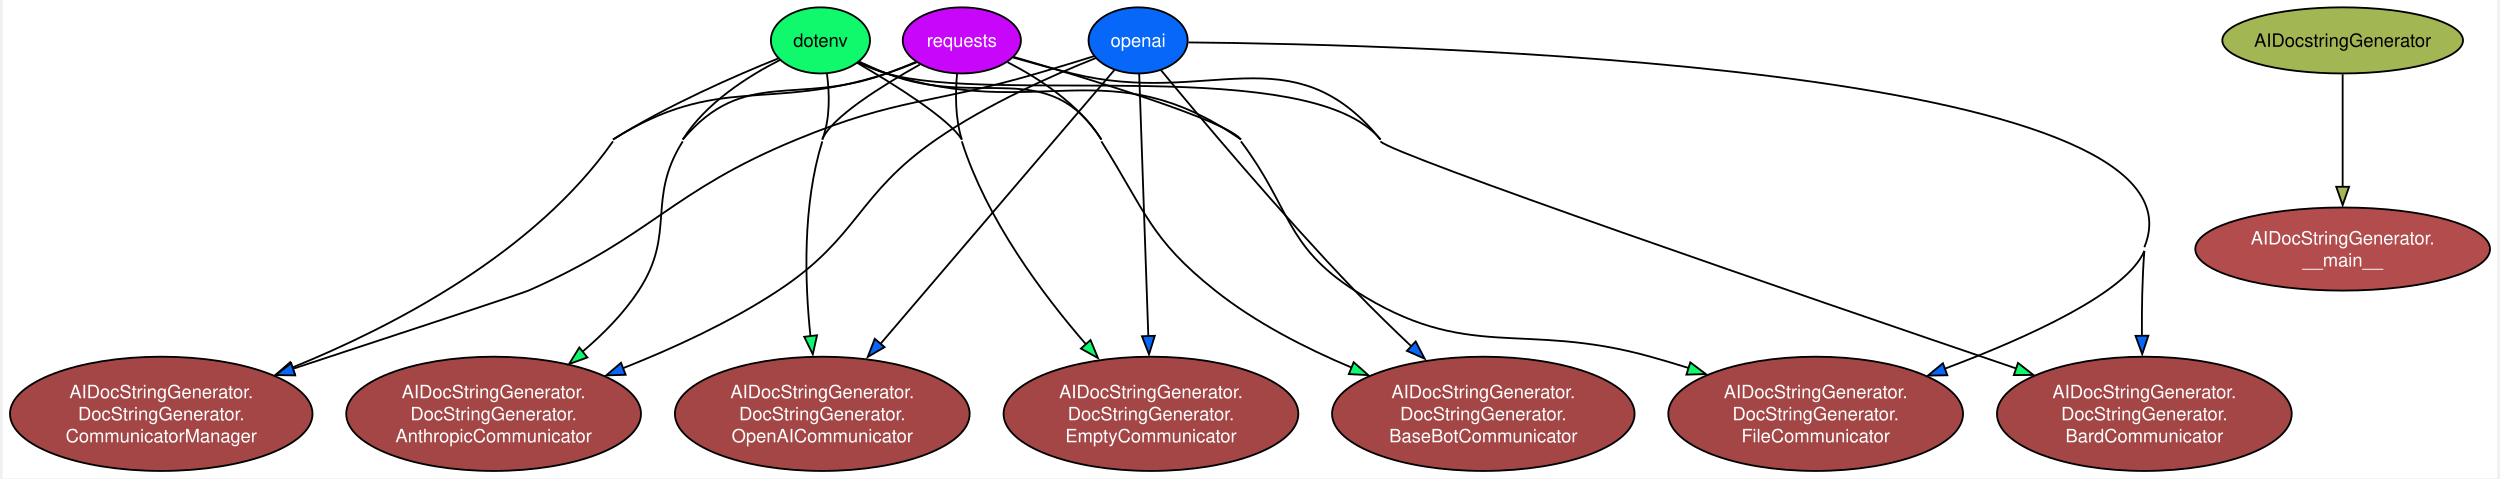
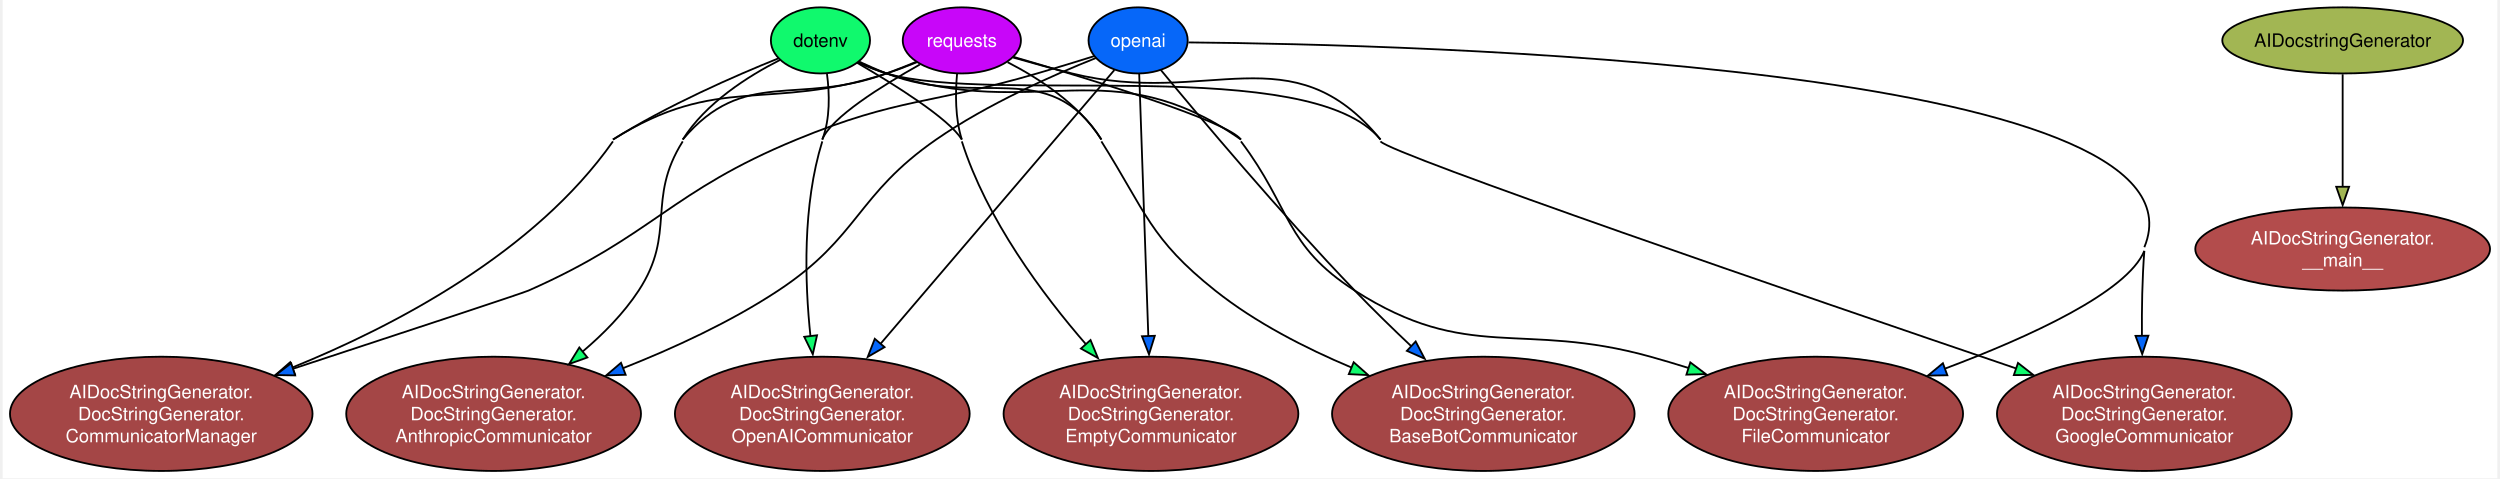
<svg xmlns="http://www.w3.org/2000/svg" width="1359pt" height="260pt" viewBox="0.00 0.00 1358.63 260.48">
  <g id="graph0" class="graph" transform="scale(1 1) rotate(0) translate(4 256.48)">
    <style>.edge&gt;path:hover{stroke-width:8}</style>
    <polygon fill="white" stroke="none" points="-4,4 -4,-256.48 1354.63,-256.48 1354.63,4 -4,4" />
    <g id="node1" class="node">
      <style>.edge&gt;path:hover{stroke-width:8}</style>
      <ellipse fill="#a44646" stroke="black" cx="1162.38" cy="-31.11" rx="80.26" ry="31.11" />
      <text text-anchor="middle" x="1162.38" y="-39.61" font-family="Helvetica,sans-Serif" font-size="10.00" fill="#ffffff">AIDocStringGenerator.</text>
      <text text-anchor="middle" x="1162.38" y="-27.61" font-family="Helvetica,sans-Serif" font-size="10.00" fill="#ffffff">DocStringGenerator.</text>
-       <text text-anchor="middle" x="1162.38" y="-15.61" font-family="Helvetica,sans-Serif" font-size="10.00" fill="#ffffff">BardCommunicator</text>
+       <text text-anchor="middle" x="1162.38" y="-15.61" font-family="Helvetica,sans-Serif" font-size="10.00" fill="#ffffff">GoogleCommunicator</text>
    </g>
    <g id="node2" class="node">
      <style>.edge&gt;path:hover{stroke-width:8}</style>
      <ellipse fill="#a44646" stroke="black" cx="802.38" cy="-31.11" rx="82.38" ry="31.11" />
      <text text-anchor="middle" x="802.38" y="-39.61" font-family="Helvetica,sans-Serif" font-size="10.00" fill="#ffffff">AIDocStringGenerator.</text>
      <text text-anchor="middle" x="802.38" y="-27.61" font-family="Helvetica,sans-Serif" font-size="10.00" fill="#ffffff">DocStringGenerator.</text>
      <text text-anchor="middle" x="802.38" y="-15.61" font-family="Helvetica,sans-Serif" font-size="10.00" fill="#ffffff">BaseBotCommunicator</text>
    </g>
    <g id="node3" class="node">
      <style>.edge&gt;path:hover{stroke-width:8}</style>
      <ellipse fill="#a44646" stroke="black" cx="263.38" cy="-31.11" rx="80.26" ry="31.11" />
      <text text-anchor="middle" x="263.38" y="-39.61" font-family="Helvetica,sans-Serif" font-size="10.00" fill="#ffffff">AIDocStringGenerator.</text>
      <text text-anchor="middle" x="263.38" y="-27.61" font-family="Helvetica,sans-Serif" font-size="10.00" fill="#ffffff">DocStringGenerator.</text>
      <text text-anchor="middle" x="263.38" y="-15.61" font-family="Helvetica,sans-Serif" font-size="10.00" fill="#ffffff">AnthropicCommunicator</text>
    </g>
    <g id="node4" class="node">
      <style>.edge&gt;path:hover{stroke-width:8}</style>
      <ellipse fill="#a44646" stroke="black" cx="82.38" cy="-31.11" rx="82.38" ry="31.11" />
      <text text-anchor="middle" x="82.38" y="-39.61" font-family="Helvetica,sans-Serif" font-size="10.00" fill="#ffffff">AIDocStringGenerator.</text>
      <text text-anchor="middle" x="82.38" y="-27.61" font-family="Helvetica,sans-Serif" font-size="10.00" fill="#ffffff">DocStringGenerator.</text>
      <text text-anchor="middle" x="82.38" y="-15.61" font-family="Helvetica,sans-Serif" font-size="10.00" fill="#ffffff">CommunicatorManager</text>
    </g>
    <g id="node5" class="node">
      <style>.edge&gt;path:hover{stroke-width:8}</style>
      <ellipse fill="#a44646" stroke="black" cx="621.38" cy="-31.11" rx="80.26" ry="31.11" />
      <text text-anchor="middle" x="621.38" y="-39.61" font-family="Helvetica,sans-Serif" font-size="10.00" fill="#ffffff">AIDocStringGenerator.</text>
      <text text-anchor="middle" x="621.38" y="-27.61" font-family="Helvetica,sans-Serif" font-size="10.00" fill="#ffffff">DocStringGenerator.</text>
      <text text-anchor="middle" x="621.38" y="-15.61" font-family="Helvetica,sans-Serif" font-size="10.00" fill="#ffffff">EmptyCommunicator</text>
    </g>
    <g id="node6" class="node">
      <style>.edge&gt;path:hover{stroke-width:8}</style>
      <ellipse fill="#a44646" stroke="black" cx="983.38" cy="-31.11" rx="80.26" ry="31.11" />
      <text text-anchor="middle" x="983.38" y="-39.61" font-family="Helvetica,sans-Serif" font-size="10.00" fill="#ffffff">AIDocStringGenerator.</text>
      <text text-anchor="middle" x="983.38" y="-27.61" font-family="Helvetica,sans-Serif" font-size="10.00" fill="#ffffff">DocStringGenerator.</text>
      <text text-anchor="middle" x="983.38" y="-15.61" font-family="Helvetica,sans-Serif" font-size="10.00" fill="#ffffff">FileCommunicator</text>
    </g>
    <g id="node7" class="node">
      <style>.edge&gt;path:hover{stroke-width:8}</style>
      <ellipse fill="#a44646" stroke="black" cx="442.38" cy="-31.11" rx="80.26" ry="31.11" />
      <text text-anchor="middle" x="442.38" y="-39.61" font-family="Helvetica,sans-Serif" font-size="10.00" fill="#ffffff">AIDocStringGenerator.</text>
      <text text-anchor="middle" x="442.38" y="-27.61" font-family="Helvetica,sans-Serif" font-size="10.00" fill="#ffffff">DocStringGenerator.</text>
      <text text-anchor="middle" x="442.38" y="-15.61" font-family="Helvetica,sans-Serif" font-size="10.00" fill="#ffffff">OpenAICommunicator</text>
    </g>
    <g id="node8" class="node">
      <style>.edge&gt;path:hover{stroke-width:8}</style>
      <ellipse fill="#b34c4c" stroke="black" cx="1270.38" cy="-120.85" rx="80.26" ry="22.63" />
      <text text-anchor="middle" x="1270.38" y="-123.35" font-family="Helvetica,sans-Serif" font-size="10.00" fill="#ffffff">AIDocStringGenerator.</text>
      <text text-anchor="middle" x="1270.38" y="-111.35" font-family="Helvetica,sans-Serif" font-size="10.00" fill="#ffffff">__main__</text>
    </g>
    <g id="node9" class="node">
      <style>.edge&gt;path:hover{stroke-width:8}</style>
      <ellipse fill="#a2b653" stroke="black" cx="1270.38" cy="-234.48" rx="65.55" ry="18" />
      <text text-anchor="middle" x="1270.38" y="-230.98" font-family="Helvetica,sans-Serif" font-size="10.00" fill="#000000">AIDocstringGenerator</text>
    </g>
    <g id="edge1" class="edge">
      <style>.edge&gt;path:hover{stroke-width:8}</style>
      <path fill="none" stroke="black" d="M1270.38,-216.04C1270.38,-199.66 1270.38,-174.74 1270.38,-154.65" />
      <polygon fill="#a2b653" stroke="black" points="1273.88,-154.77 1270.38,-144.77 1266.88,-154.77 1273.88,-154.77" />
    </g>
    <g id="node10" class="node">
      <style>.edge&gt;path:hover{stroke-width:8}</style>
      <ellipse fill="#10f96d" stroke="black" cx="441.38" cy="-234.48" rx="27" ry="18" />
      <text text-anchor="middle" x="441.38" y="-230.98" font-family="Helvetica,sans-Serif" font-size="10.00" fill="#000000">dotenv</text>
    </g>
    <g id="edge2" class="edge">
      <style>.edge&gt;path:hover{stroke-width:8}</style>
      <path fill="none" stroke="black" d="M461.89,-222.47C466.85,-220.18 472.21,-218.01 477.38,-216.48 535.22,-199.4 708.24,-227.2 746.38,-180.48" />
      <path fill="none" stroke="black" d="M746.38,-179.48C752.09,-172.48 975.65,-95.65 1092.62,-55.8" />
      <polygon fill="#10f96d" stroke="black" points="1093.57,-58.83 1101.91,-52.29 1091.31,-52.2 1093.57,-58.83" />
    </g>
    <g id="edge3" class="edge">
      <style>.edge&gt;path:hover{stroke-width:8}</style>
      <path fill="none" stroke="black" d="M462.48,-222.9C467.32,-220.65 472.48,-218.38 477.38,-216.48 528.11,-196.81 565.33,-226.48 594.38,-180.48" />
      <path fill="none" stroke="black" d="M594.38,-179.48C618.63,-141.07 620.83,-126.51 656.38,-98.23 678.29,-80.79 705.54,-66.85 730.54,-56.34" />
      <polygon fill="#10f96d" stroke="black" points="731.78,-59.21 739.72,-52.2 729.14,-52.73 731.78,-59.21" />
    </g>
    <g id="edge4" class="edge">
      <style>.edge&gt;path:hover{stroke-width:8}</style>
      <path fill="none" stroke="black" d="M419.3,-223.8C402.05,-215.05 378.94,-200.45 366.38,-180.48" />
      <path fill="none" stroke="black" d="M366.38,-179.48C346.33,-147.61 363.03,-129.71 342.38,-98.23 334.25,-85.83 323.1,-74.53 311.74,-64.92" />
      <polygon fill="#10f96d" stroke="black" points="314.45,-61.8 304.48,-58.23 310.05,-67.24 314.45,-61.8" />
    </g>
    <g id="edge5" class="edge">
      <style>.edge&gt;path:hover{stroke-width:8}</style>
      <path fill="none" stroke="black" d="M328.38,-179.48C285.84,-118.97 209.81,-79.06 153.5,-56.22" />
      <polygon fill="#10f96d" stroke="black" points="155.17,-52.71 144.58,-52.28 152.59,-59.22 155.17,-52.71" />
      <path fill="none" stroke="black" d="M418.44,-224.68C394.99,-215.23 357.9,-199.06 328.38,-180.48" />
    </g>
    <g id="edge6" class="edge">
      <style>.edge&gt;path:hover{stroke-width:8}</style>
      <path fill="none" stroke="black" d="M518.38,-179.48C531.84,-137.1 562.21,-96.26 586.5,-68.37" />
      <polygon fill="#10f96d" stroke="black" points="588.47,-71.29 592.5,-61.49 583.24,-66.64 588.47,-71.29" />
      <path fill="none" stroke="black" d="M461.37,-222.26C481.79,-210.39 511.43,-191.83 518.38,-180.48" />
    </g>
    <g id="edge7" class="edge">
      <style>.edge&gt;path:hover{stroke-width:8}</style>
      <path fill="none" stroke="black" d="M670.38,-179.48C697.73,-143.21 694.12,-122.72 732.38,-98.23 794.13,-58.69 822.74,-81.88 893.38,-62.23 900.2,-60.33 907.28,-58.21 914.32,-56.02" />
      <polygon fill="#10f96d" stroke="black" points="915.12,-59.12 923.58,-52.75 912.99,-52.45 915.12,-59.12" />
      <path fill="none" stroke="black" d="M461.95,-222.66C466.9,-220.37 472.25,-218.14 477.38,-216.48 560.4,-189.63 598.87,-230.49 670.38,-180.48" />
    </g>
    <g id="edge8" class="edge">
      <style>.edge&gt;path:hover{stroke-width:8}</style>
      <path fill="none" stroke="black" d="M442.38,-179.48C431.59,-144.77 432.78,-103.21 435.97,-73.08" />
      <polygon fill="#10f96d" stroke="black" points="439.52,-73.88 437.21,-63.53 432.56,-73.05 439.52,-73.88" />
      <path fill="none" stroke="black" d="M444.94,-216.2C446.35,-205.55 446.75,-191.81 442.38,-180.48" />
    </g>
    <g id="node11" class="node">
      <style>.edge&gt;path:hover{stroke-width:8}</style>
      <ellipse fill="#0667f9" stroke="black" cx="614.38" cy="-234.48" rx="27" ry="18" />
      <text text-anchor="middle" x="614.38" y="-230.98" font-family="Helvetica,sans-Serif" font-size="10.00" fill="#ffffff">openai</text>
    </g>
    <g id="edge9" class="edge">
      <style>.edge&gt;path:hover{stroke-width:8}</style>
      <path fill="none" stroke="black" d="M1162.38,-119.85C1161.2,-104.73 1160.94,-88.09 1161.06,-73.4" />
      <polygon fill="#0667f9" stroke="black" points="1164.57,-73.66 1161.22,-63.61 1157.57,-73.56 1164.57,-73.66" />
    </g>
    <g id="edge10" class="edge">
      <style>.edge&gt;path:hover{stroke-width:8}</style>
      <path fill="none" stroke="black" d="M626.67,-218.46C647.65,-193.04 691.99,-140.24 732.38,-98.23 742.26,-87.95 753.32,-77.19 763.68,-67.4" />
      <polygon fill="#0667f9" stroke="black" points="765.54,-70.52 770.44,-61.13 760.75,-65.41 765.54,-70.52" />
    </g>
    <g id="edge11" class="edge">
      <style>.edge&gt;path:hover{stroke-width:8}</style>
      <path fill="none" stroke="black" d="M591.33,-224.86C568.25,-215.67 532.25,-199.8 504.38,-180.48 460.91,-150.35 462.53,-127.35 418.38,-98.23 392.39,-81.08 361.22,-66.76 333.67,-55.89" />
      <polygon fill="#0667f9" stroke="black" points="335.29,-52.37 324.7,-52.04 332.76,-58.9 335.29,-52.37" />
    </g>
    <g id="edge12" class="edge">
      <style>.edge&gt;path:hover{stroke-width:8}</style>
      <path fill="none" stroke="black" d="M590.33,-225.87C580.73,-222.87 569.55,-219.45 559.38,-216.48 501.42,-199.56 484.21,-203.47 428.38,-180.48 359.51,-152.12 350.5,-128.33 282.38,-98.23 279.22,-96.83 210.12,-74.05 154.02,-55.62" />
      <polygon fill="#0667f9" stroke="black" points="155.3,-52.03 144.71,-52.23 153.12,-58.68 155.3,-52.03" />
    </g>
    <g id="edge13" class="edge">
      <style>.edge&gt;path:hover{stroke-width:8}</style>
      <path fill="none" stroke="black" d="M614.97,-216.31C616.07,-184.9 618.41,-117.37 619.94,-73.39" />
      <polygon fill="#0667f9" stroke="black" points="623.47,-73.6 620.32,-63.48 616.48,-73.35 623.47,-73.6" />
    </g>
    <g id="edge14" class="edge">
      <style>.edge&gt;path:hover{stroke-width:8}</style>
      <path fill="none" stroke="black" d="M1162.38,-119.85C1153.07,-97.33 1099.82,-73.03 1053.8,-55.73" />
      <polygon fill="#0667f9" stroke="black" points="1055.09,-52.11 1044.5,-51.93 1052.67,-58.67 1055.09,-52.11" />
      <path fill="none" stroke="black" d="M641.8,-233.38C758.22,-232.33 1203.69,-221.79 1162.38,-121.85" />
    </g>
    <g id="edge15" class="edge">
      <style>.edge&gt;path:hover{stroke-width:8}</style>
      <path fill="none" stroke="black" d="M601.45,-218.34C574.66,-186.98 512.4,-114.1 474.2,-69.37" />
      <polygon fill="#0667f9" stroke="black" points="476.29,-67.43 467.13,-62.1 470.97,-71.97 476.29,-67.43" />
    </g>
    <g id="node12" class="node">
      <style>.edge&gt;path:hover{stroke-width:8}</style>
      <ellipse fill="#c806f9" stroke="black" cx="518.38" cy="-234.48" rx="32.17" ry="18" />
      <text text-anchor="middle" x="518.38" y="-230.98" font-family="Helvetica,sans-Serif" font-size="10.00" fill="#ffffff">requests</text>
    </g>
    <g id="edge16" class="edge">
      <style>.edge&gt;path:hover{stroke-width:8}</style>
      <path fill="none" stroke="black" d="M546.36,-225.14C556.42,-222.26 567.87,-219.09 578.38,-216.48 652.49,-198.06 698.09,-239.64 746.38,-180.48" />
    </g>
    <g id="edge17" class="edge">
      <style>.edge&gt;path:hover{stroke-width:8}</style>
      <path fill="none" stroke="black" d="M543.28,-222.61C560.44,-213.79 582.27,-199.66 594.38,-180.48" />
    </g>
    <g id="edge18" class="edge">
      <style>.edge&gt;path:hover{stroke-width:8}</style>
      <path fill="none" stroke="black" d="M493.35,-222.73C488.1,-220.58 482.58,-218.4 477.38,-216.48 428.72,-198.53 399.85,-220.1 366.38,-180.48" />
    </g>
    <g id="edge19" class="edge">
      <style>.edge&gt;path:hover{stroke-width:8}</style>
      <path fill="none" stroke="black" d="M493.9,-222.6C488.51,-220.41 482.8,-218.25 477.38,-216.48 412.6,-195.37 386.04,-216.77 328.38,-180.48" />
    </g>
    <g id="edge20" class="edge">
      <style>.edge&gt;path:hover{stroke-width:8}</style>
      <path fill="none" stroke="black" d="M515.79,-216.37C514.82,-205.79 514.7,-192.06 518.38,-180.48" />
    </g>
    <g id="edge21" class="edge">
      <style>.edge&gt;path:hover{stroke-width:8}</style>
      <path fill="none" stroke="black" d="M546.53,-225.5C588.32,-213.39 662.68,-190.69 670.38,-180.48" />
    </g>
    <g id="edge22" class="edge">
      <style>.edge&gt;path:hover{stroke-width:8}</style>
      <path fill="none" stroke="black" d="M495.51,-221.34C474.83,-209.75 446.96,-192.33 442.38,-180.48" />
    </g>
  </g>
</svg>
